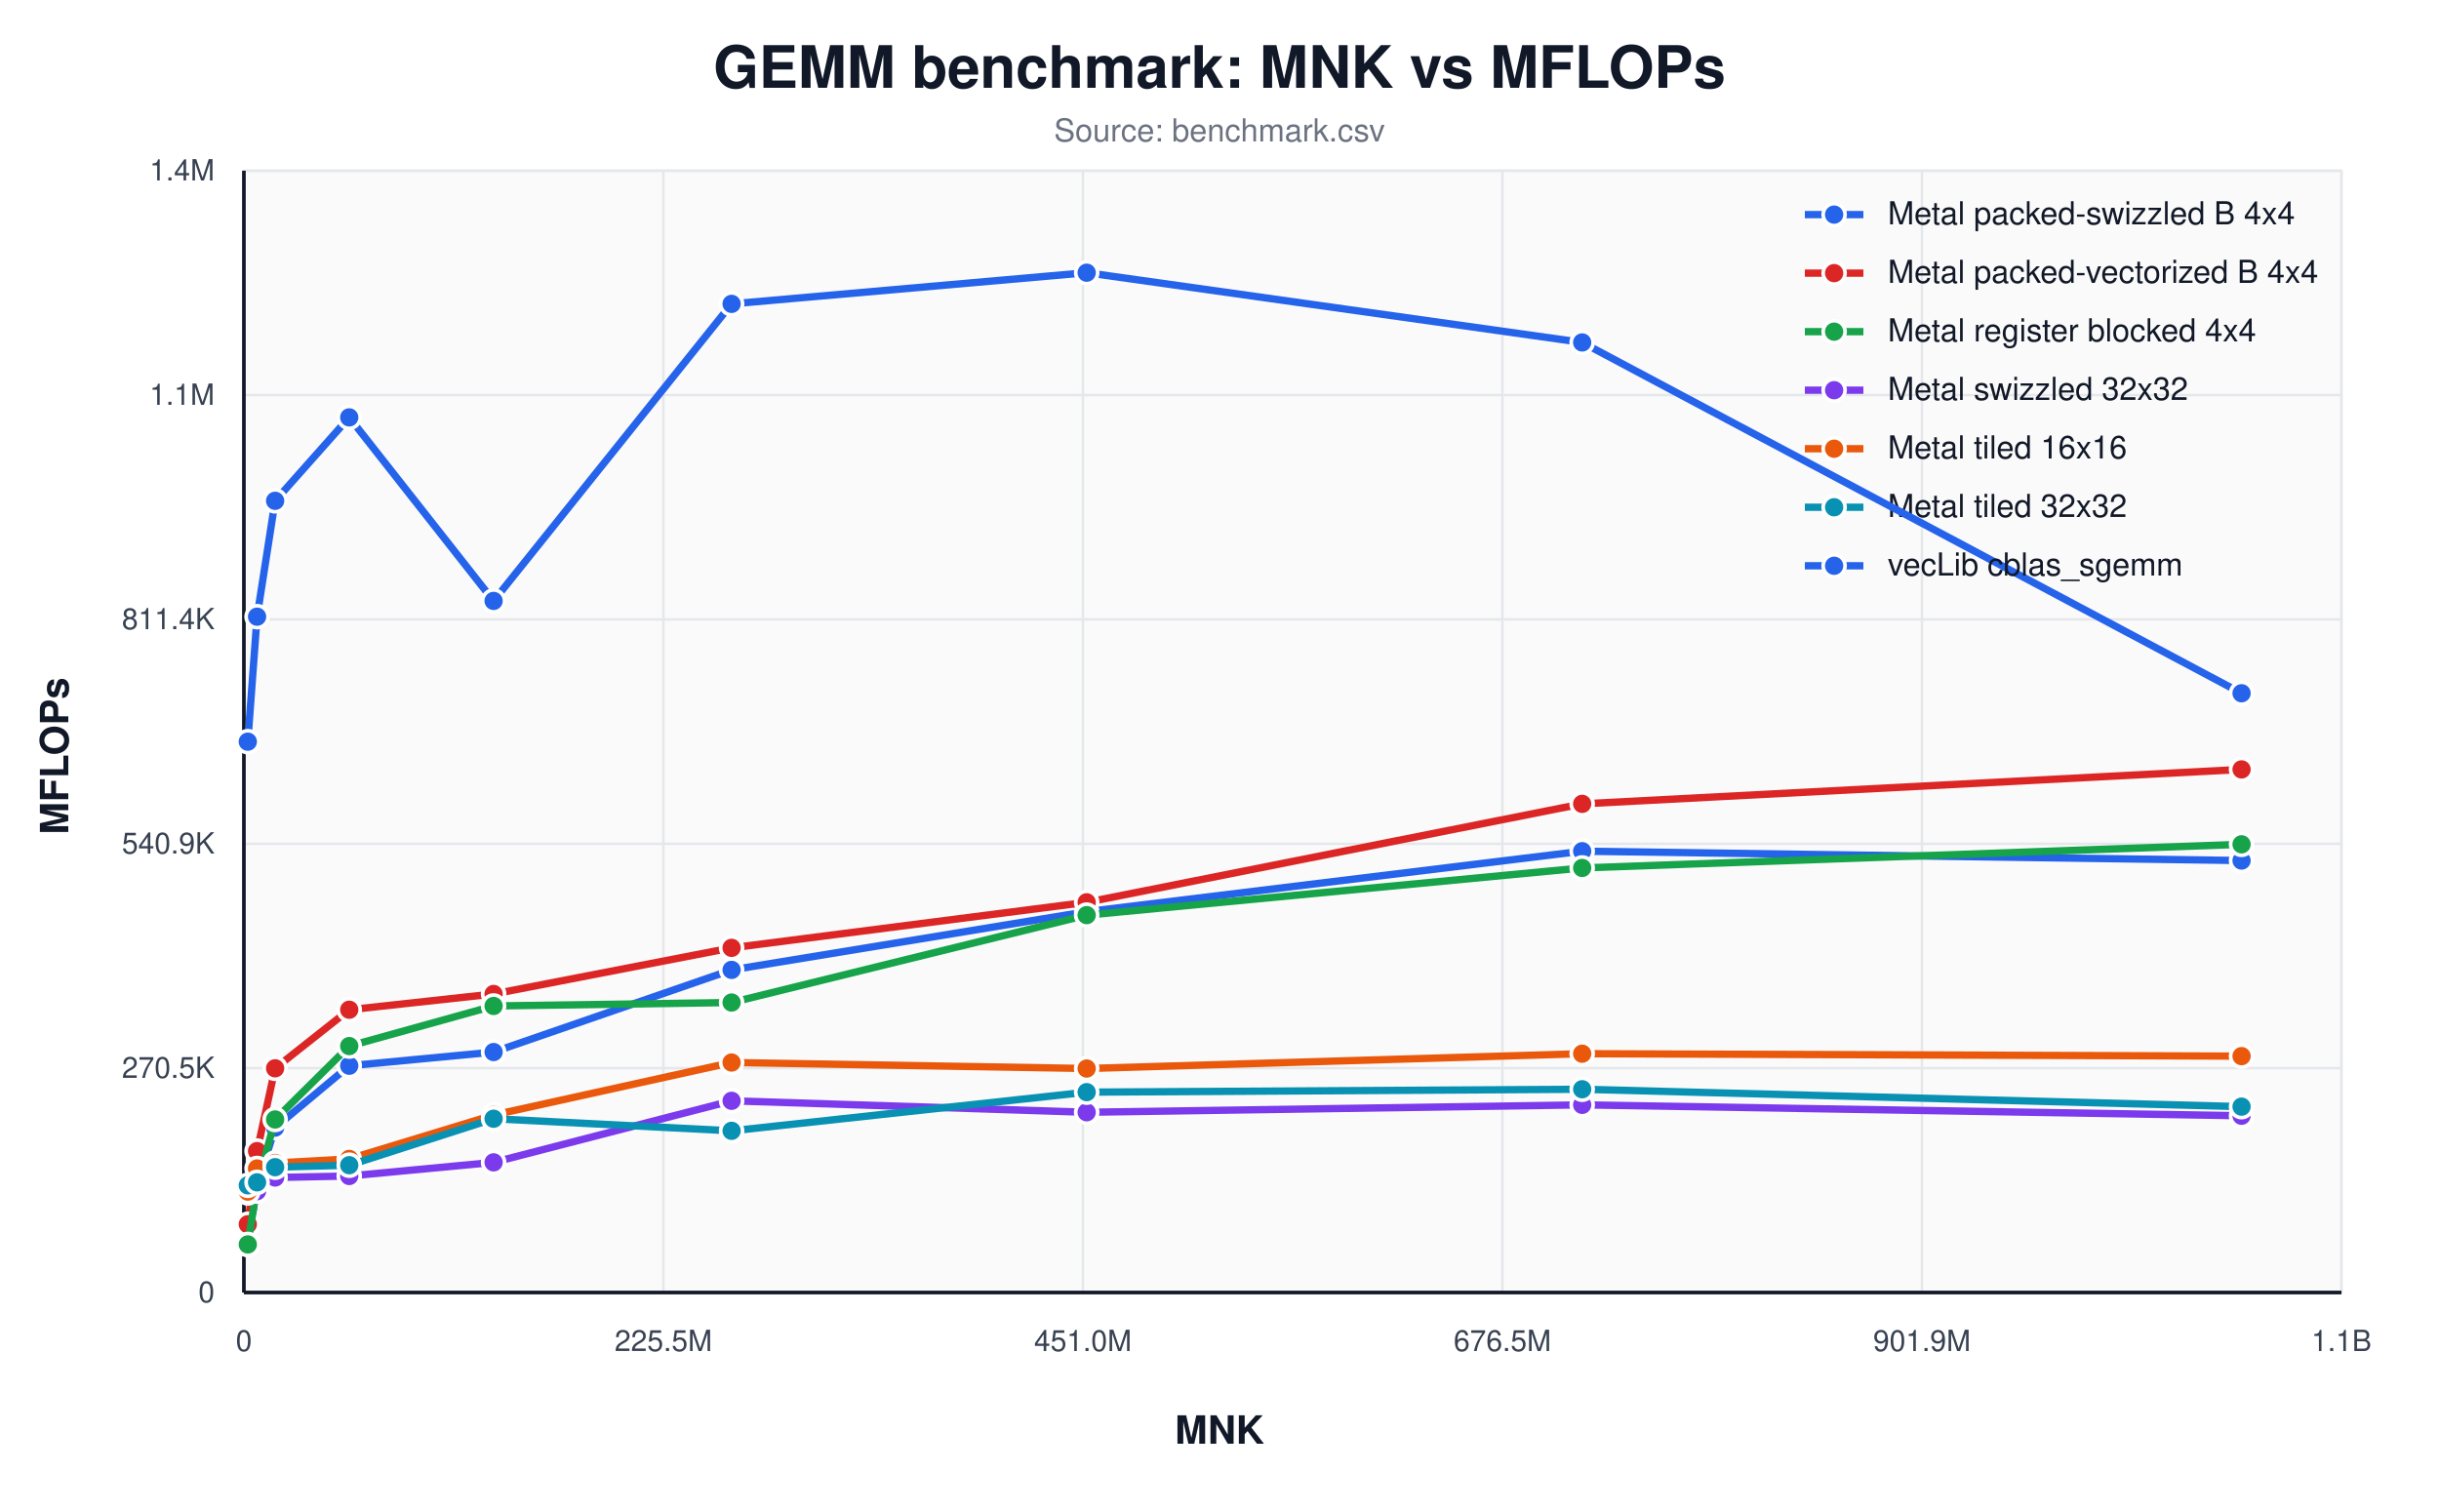
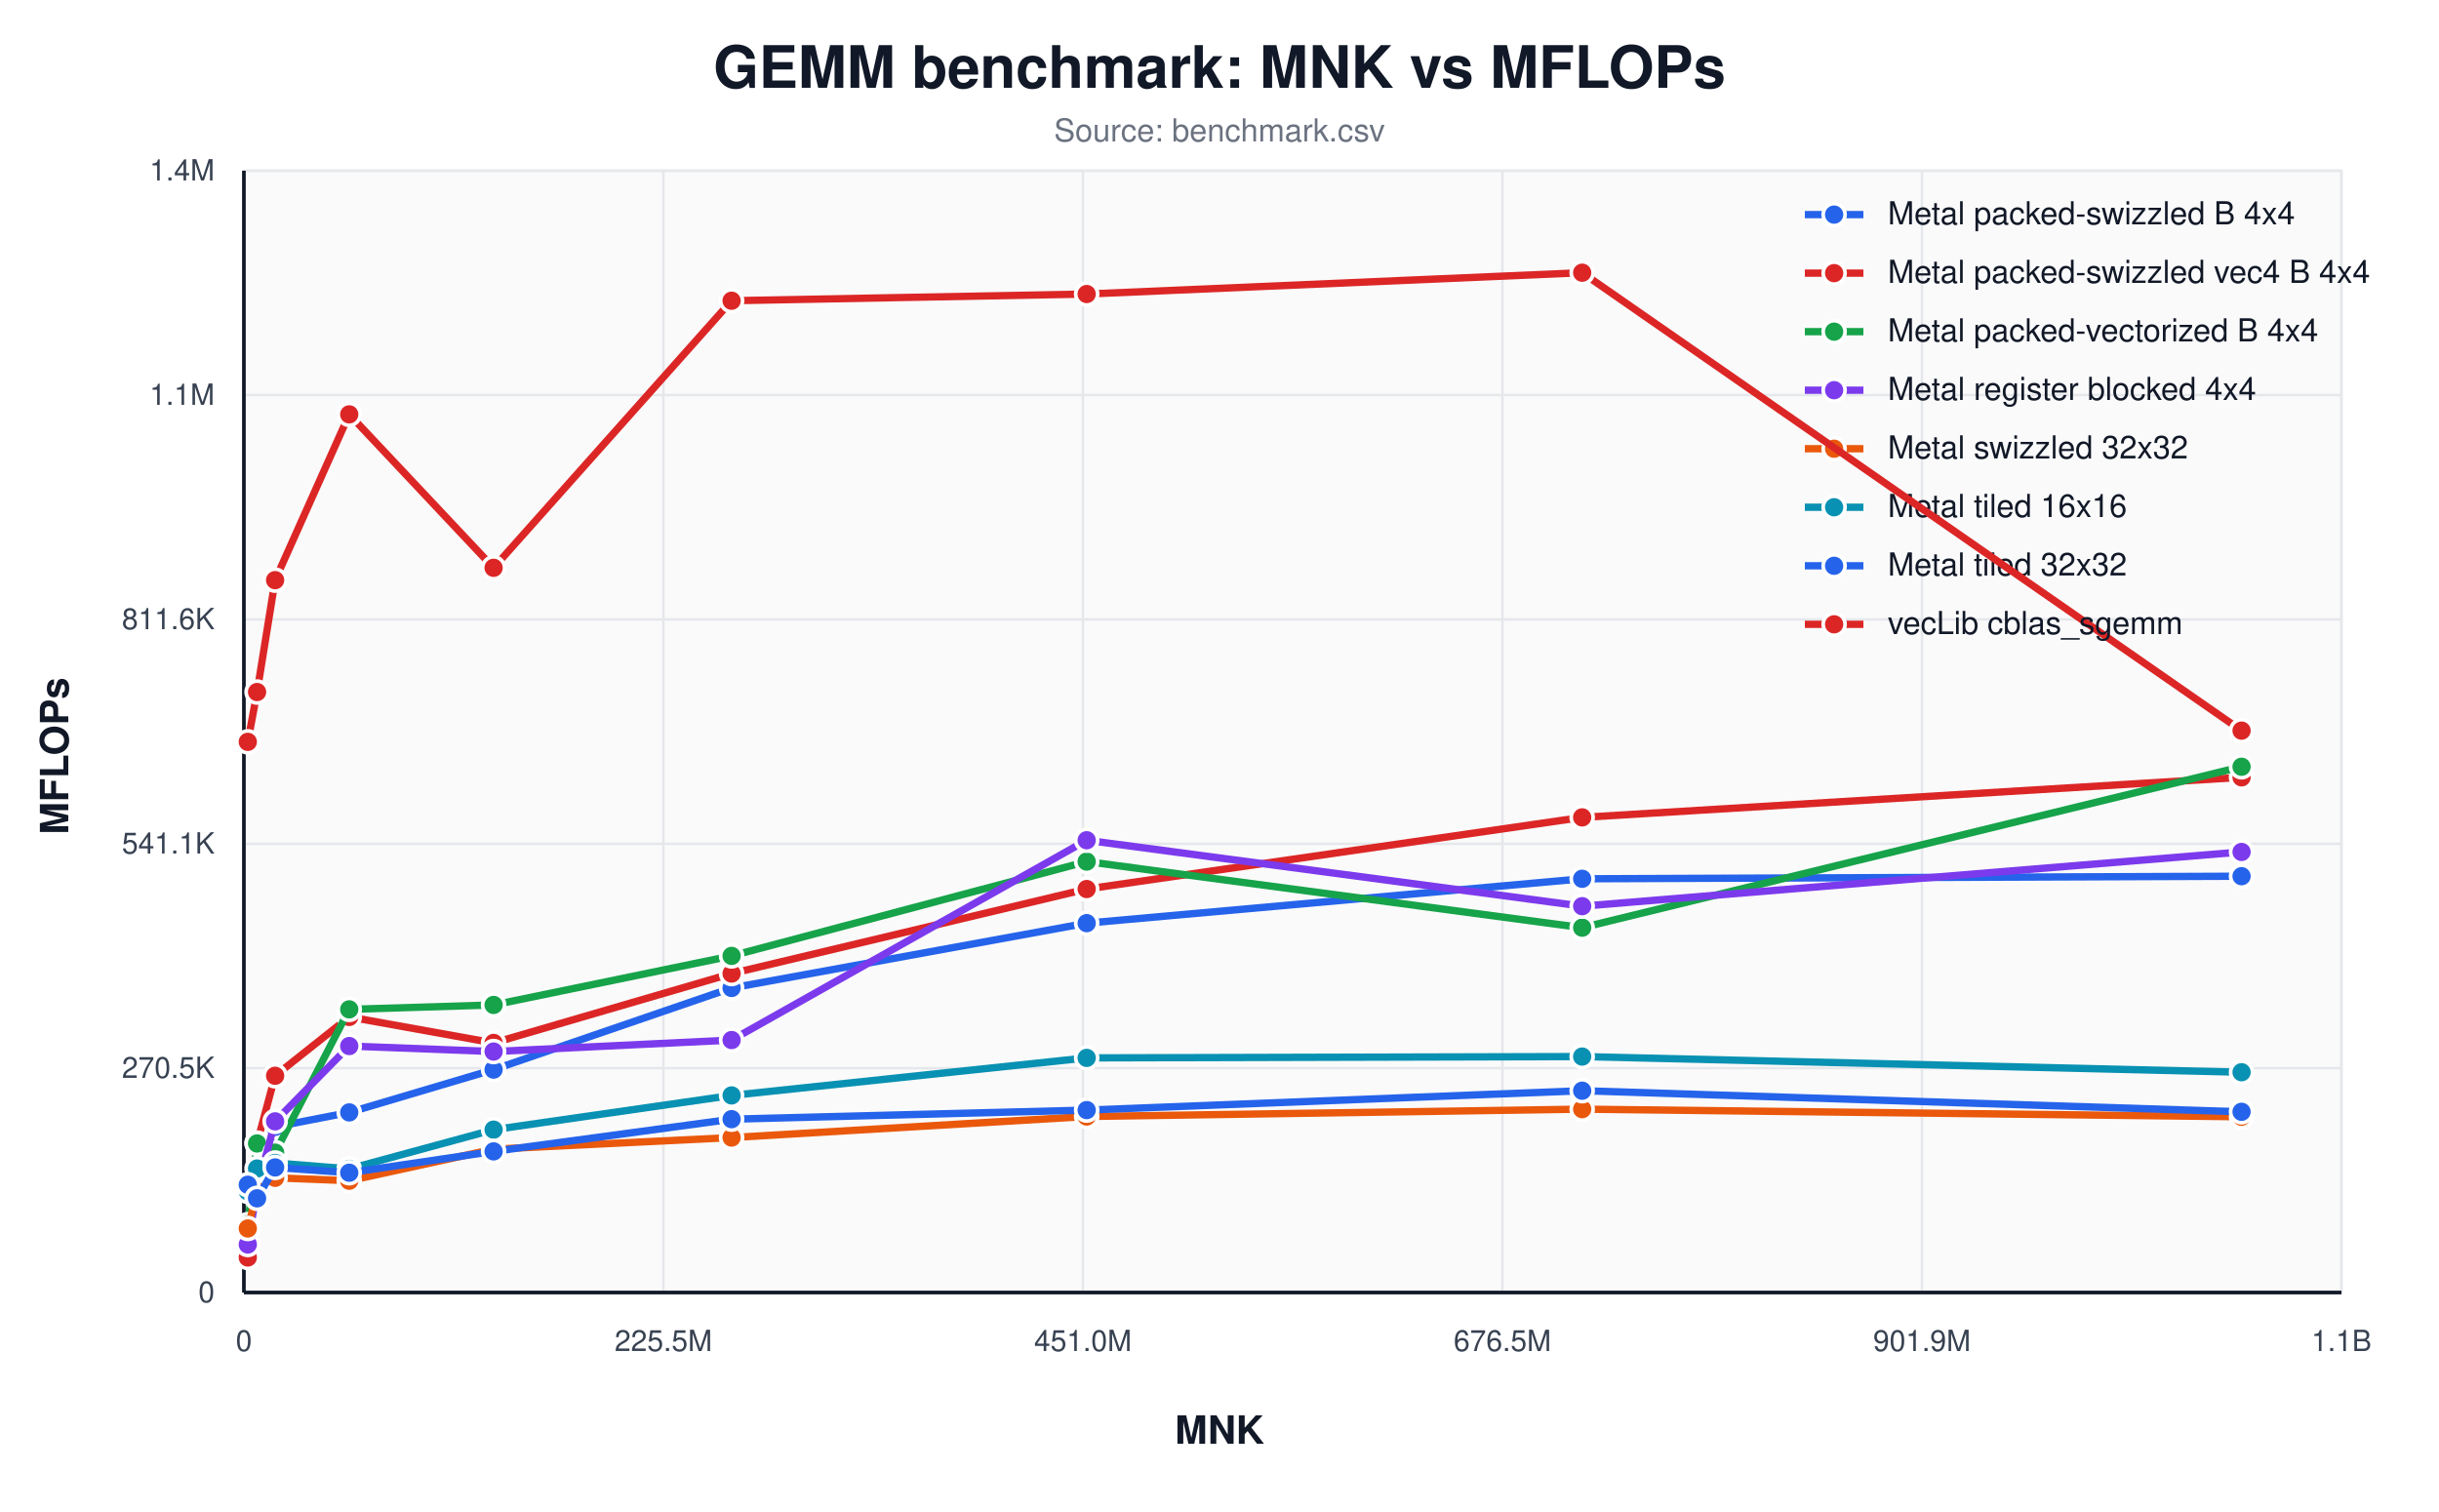
<svg xmlns="http://www.w3.org/2000/svg" width="1000" height="620" viewBox="0 0 1000 620">
  <rect width="100%" height="100%" fill="#ffffff" />
  <text x="500.00" y="36.00" fill="#111827" font-size="24" font-family="Helvetica, Arial, sans-serif" text-anchor="middle" font-weight="700">GEMM benchmark: MNK vs MFLOPs</text>
  <text x="500.00" y="58.00" fill="#6b7280" font-size="13" font-family="Helvetica, Arial, sans-serif" text-anchor="middle">Source: benchmark.csv</text>
  <rect x="100" y="70" width="860" height="460" fill="#fafafa" stroke="#e5e7eb" />
  <line x1="100.00" y1="530.00" x2="960.00" y2="530.00" stroke="#e5e7eb" stroke-width="1" />
  <text x="88.00" y="534.00" fill="#374151" font-size="12" font-family="Helvetica, Arial, sans-serif" text-anchor="end">0</text>
  <line x1="100.00" y1="438.00" x2="960.00" y2="438.00" stroke="#e5e7eb" stroke-width="1" />
  <text x="88.00" y="442.00" fill="#374151" font-size="12" font-family="Helvetica, Arial, sans-serif" text-anchor="end">270.5K</text>
  <line x1="100.00" y1="346.00" x2="960.00" y2="346.00" stroke="#e5e7eb" stroke-width="1" />
-   <text x="88.00" y="350.00" fill="#374151" font-size="12" font-family="Helvetica, Arial, sans-serif" text-anchor="end">540.9K</text>
+   <text x="88.00" y="350.00" fill="#374151" font-size="12" font-family="Helvetica, Arial, sans-serif" text-anchor="end">541.1K</text>
  <line x1="100.00" y1="254.00" x2="960.00" y2="254.00" stroke="#e5e7eb" stroke-width="1" />
-   <text x="88.00" y="258.00" fill="#374151" font-size="12" font-family="Helvetica, Arial, sans-serif" text-anchor="end">811.4K</text>
+   <text x="88.00" y="258.00" fill="#374151" font-size="12" font-family="Helvetica, Arial, sans-serif" text-anchor="end">811.6K</text>
  <line x1="100.00" y1="162.00" x2="960.00" y2="162.00" stroke="#e5e7eb" stroke-width="1" />
  <text x="88.00" y="166.00" fill="#374151" font-size="12" font-family="Helvetica, Arial, sans-serif" text-anchor="end">1.1M</text>
  <line x1="100.00" y1="70.00" x2="960.00" y2="70.00" stroke="#e5e7eb" stroke-width="1" />
  <text x="88.00" y="74.00" fill="#374151" font-size="12" font-family="Helvetica, Arial, sans-serif" text-anchor="end">1.4M</text>
  <line x1="100.00" y1="70.00" x2="100.00" y2="530.00" stroke="#e5e7eb" stroke-width="1" />
  <text x="100.00" y="554.00" fill="#374151" font-size="12" font-family="Helvetica, Arial, sans-serif" text-anchor="middle">0</text>
  <line x1="272.00" y1="70.00" x2="272.00" y2="530.00" stroke="#e5e7eb" stroke-width="1" />
  <text x="272.00" y="554.00" fill="#374151" font-size="12" font-family="Helvetica, Arial, sans-serif" text-anchor="middle">225.5M</text>
  <line x1="444.00" y1="70.00" x2="444.00" y2="530.00" stroke="#e5e7eb" stroke-width="1" />
  <text x="444.00" y="554.00" fill="#374151" font-size="12" font-family="Helvetica, Arial, sans-serif" text-anchor="middle">451.0M</text>
  <line x1="616.00" y1="70.00" x2="616.00" y2="530.00" stroke="#e5e7eb" stroke-width="1" />
  <text x="616.00" y="554.00" fill="#374151" font-size="12" font-family="Helvetica, Arial, sans-serif" text-anchor="middle">676.5M</text>
  <line x1="788.00" y1="70.00" x2="788.00" y2="530.00" stroke="#e5e7eb" stroke-width="1" />
  <text x="788.00" y="554.00" fill="#374151" font-size="12" font-family="Helvetica, Arial, sans-serif" text-anchor="middle">901.9M</text>
  <line x1="960.00" y1="70.00" x2="960.00" y2="530.00" stroke="#e5e7eb" stroke-width="1" />
  <text x="960.00" y="554.00" fill="#374151" font-size="12" font-family="Helvetica, Arial, sans-serif" text-anchor="middle">1.1B</text>
  <line x1="100.00" y1="530.00" x2="960.00" y2="530.00" stroke="#111827" stroke-width="1.5" />
  <line x1="100.00" y1="70.00" x2="100.00" y2="530.00" stroke="#111827" stroke-width="1.5" />
  <text x="500.00" y="592.00" fill="#111827" font-size="16" font-family="Helvetica, Arial, sans-serif" text-anchor="middle" font-weight="600">MNK</text>
  <text x="28.00" y="310.00" fill="#111827" font-size="16" font-family="Helvetica, Arial, sans-serif" text-anchor="middle" font-weight="600" transform="rotate(-90 28 310.00)">MFLOPs</text>
-   <polyline points="101.60,510.27 105.40,486.13 112.80,462.38 143.19,437.01 202.38,431.40 299.96,397.71 445.54,373.83 648.70,349.03 919.05,352.87" fill="none" stroke="#2563eb" stroke-width="3" stroke-linecap="round" stroke-linejoin="round" />
-   <circle cx="101.60" cy="510.27" r="4.50" fill="#2563eb" stroke="#ffffff" stroke-width="1.5" />
-   <circle cx="105.40" cy="486.13" r="4.50" fill="#2563eb" stroke="#ffffff" stroke-width="1.5" />
-   <circle cx="112.80" cy="462.38" r="4.50" fill="#2563eb" stroke="#ffffff" stroke-width="1.5" />
-   <circle cx="143.19" cy="437.01" r="4.50" fill="#2563eb" stroke="#ffffff" stroke-width="1.5" />
-   <circle cx="202.38" cy="431.40" r="4.50" fill="#2563eb" stroke="#ffffff" stroke-width="1.5" />
-   <circle cx="299.96" cy="397.71" r="4.50" fill="#2563eb" stroke="#ffffff" stroke-width="1.5" />
-   <circle cx="445.54" cy="373.83" r="4.50" fill="#2563eb" stroke="#ffffff" stroke-width="1.5" />
-   <circle cx="648.70" cy="349.03" r="4.50" fill="#2563eb" stroke="#ffffff" stroke-width="1.5" />
-   <circle cx="919.05" cy="352.87" r="4.50" fill="#2563eb" stroke="#ffffff" stroke-width="1.5" />
+   <polyline points="101.60,510.26 105.40,486.21 112.80,462.07 143.19,456.15 202.38,438.59 299.96,405.12 445.54,378.54 648.70,360.35 919.05,359.29" fill="none" stroke="#2563eb" stroke-width="3" stroke-linecap="round" stroke-linejoin="round" />
+   <circle cx="101.60" cy="510.26" r="4.50" fill="#2563eb" stroke="#ffffff" stroke-width="1.5" />
+   <circle cx="105.40" cy="486.21" r="4.50" fill="#2563eb" stroke="#ffffff" stroke-width="1.5" />
+   <circle cx="112.80" cy="462.07" r="4.50" fill="#2563eb" stroke="#ffffff" stroke-width="1.5" />
+   <circle cx="143.19" cy="456.15" r="4.50" fill="#2563eb" stroke="#ffffff" stroke-width="1.5" />
+   <circle cx="202.38" cy="438.59" r="4.50" fill="#2563eb" stroke="#ffffff" stroke-width="1.5" />
+   <circle cx="299.96" cy="405.12" r="4.50" fill="#2563eb" stroke="#ffffff" stroke-width="1.5" />
+   <circle cx="445.54" cy="378.54" r="4.50" fill="#2563eb" stroke="#ffffff" stroke-width="1.5" />
+   <circle cx="648.70" cy="360.35" r="4.50" fill="#2563eb" stroke="#ffffff" stroke-width="1.5" />
+   <circle cx="919.05" cy="359.29" r="4.50" fill="#2563eb" stroke="#ffffff" stroke-width="1.5" />
  <line x1="740.00" y1="88.00" x2="764.00" y2="88.00" stroke="#2563eb" stroke-width="3" />
  <circle cx="752.00" cy="88.00" r="4.50" fill="#2563eb" stroke="#ffffff" stroke-width="1.5" />
  <text x="774.00" y="92.00" fill="#111827" font-size="13" font-family="Helvetica, Arial, sans-serif">Metal packed-swizzled B 4x4</text>
-   <polyline points="101.60,502.02 105.40,472.01 112.80,438.06 143.19,414.04 202.38,407.58 299.96,388.67 445.54,369.99 648.70,329.62 919.05,315.50" fill="none" stroke="#dc2626" stroke-width="3" stroke-linecap="round" stroke-linejoin="round" />
-   <circle cx="101.60" cy="502.02" r="4.50" fill="#dc2626" stroke="#ffffff" stroke-width="1.5" />
-   <circle cx="105.40" cy="472.01" r="4.50" fill="#dc2626" stroke="#ffffff" stroke-width="1.5" />
-   <circle cx="112.80" cy="438.06" r="4.50" fill="#dc2626" stroke="#ffffff" stroke-width="1.5" />
-   <circle cx="143.19" cy="414.04" r="4.50" fill="#dc2626" stroke="#ffffff" stroke-width="1.5" />
-   <circle cx="202.38" cy="407.58" r="4.50" fill="#dc2626" stroke="#ffffff" stroke-width="1.5" />
-   <circle cx="299.96" cy="388.67" r="4.50" fill="#dc2626" stroke="#ffffff" stroke-width="1.5" />
-   <circle cx="445.54" cy="369.99" r="4.50" fill="#dc2626" stroke="#ffffff" stroke-width="1.5" />
-   <circle cx="648.70" cy="329.62" r="4.50" fill="#dc2626" stroke="#ffffff" stroke-width="1.5" />
-   <circle cx="919.05" cy="315.50" r="4.50" fill="#dc2626" stroke="#ffffff" stroke-width="1.5" />
+   <polyline points="101.60,515.63 105.40,468.73 112.80,441.12 143.19,417.00 202.38,427.66 299.96,399.20 445.54,364.55 648.70,335.17 919.05,318.75" fill="none" stroke="#dc2626" stroke-width="3" stroke-linecap="round" stroke-linejoin="round" />
+   <circle cx="101.60" cy="515.63" r="4.50" fill="#dc2626" stroke="#ffffff" stroke-width="1.5" />
+   <circle cx="105.40" cy="468.73" r="4.50" fill="#dc2626" stroke="#ffffff" stroke-width="1.5" />
+   <circle cx="112.80" cy="441.12" r="4.50" fill="#dc2626" stroke="#ffffff" stroke-width="1.5" />
+   <circle cx="143.19" cy="417.00" r="4.50" fill="#dc2626" stroke="#ffffff" stroke-width="1.5" />
+   <circle cx="202.38" cy="427.66" r="4.50" fill="#dc2626" stroke="#ffffff" stroke-width="1.5" />
+   <circle cx="299.96" cy="399.20" r="4.50" fill="#dc2626" stroke="#ffffff" stroke-width="1.5" />
+   <circle cx="445.54" cy="364.55" r="4.50" fill="#dc2626" stroke="#ffffff" stroke-width="1.5" />
+   <circle cx="648.70" cy="335.17" r="4.50" fill="#dc2626" stroke="#ffffff" stroke-width="1.5" />
+   <circle cx="919.05" cy="318.75" r="4.50" fill="#dc2626" stroke="#ffffff" stroke-width="1.5" />
  <line x1="740.00" y1="112.00" x2="764.00" y2="112.00" stroke="#dc2626" stroke-width="3" />
  <circle cx="752.00" cy="112.00" r="4.50" fill="#dc2626" stroke="#ffffff" stroke-width="1.5" />
-   <text x="774.00" y="116.00" fill="#111827" font-size="13" font-family="Helvetica, Arial, sans-serif">Metal packed-vectorized B 4x4</text>
-   <polyline points="101.60,510.29 105.40,486.35 112.80,459.04 143.19,428.95 202.38,412.50 299.96,411.09 445.54,375.25 648.70,355.90 919.05,346.22" fill="none" stroke="#16a34a" stroke-width="3" stroke-linecap="round" stroke-linejoin="round" />
-   <circle cx="101.60" cy="510.29" r="4.50" fill="#16a34a" stroke="#ffffff" stroke-width="1.5" />
-   <circle cx="105.40" cy="486.35" r="4.50" fill="#16a34a" stroke="#ffffff" stroke-width="1.5" />
-   <circle cx="112.80" cy="459.04" r="4.50" fill="#16a34a" stroke="#ffffff" stroke-width="1.5" />
-   <circle cx="143.19" cy="428.95" r="4.50" fill="#16a34a" stroke="#ffffff" stroke-width="1.5" />
-   <circle cx="202.38" cy="412.50" r="4.50" fill="#16a34a" stroke="#ffffff" stroke-width="1.5" />
-   <circle cx="299.96" cy="411.09" r="4.50" fill="#16a34a" stroke="#ffffff" stroke-width="1.5" />
-   <circle cx="445.54" cy="375.25" r="4.50" fill="#16a34a" stroke="#ffffff" stroke-width="1.5" />
-   <circle cx="648.70" cy="355.90" r="4.50" fill="#16a34a" stroke="#ffffff" stroke-width="1.5" />
-   <circle cx="919.05" cy="346.22" r="4.50" fill="#16a34a" stroke="#ffffff" stroke-width="1.5" />
+   <text x="774.00" y="116.00" fill="#111827" font-size="13" font-family="Helvetica, Arial, sans-serif">Metal packed-swizzled vec4 B 4x4</text>
+   <polyline points="101.60,502.16 105.40,468.88 112.80,472.64 143.19,413.89 202.38,412.08 299.96,391.97 445.54,353.29 648.70,380.40 919.05,314.41" fill="none" stroke="#16a34a" stroke-width="3" stroke-linecap="round" stroke-linejoin="round" />
+   <circle cx="101.60" cy="502.16" r="4.50" fill="#16a34a" stroke="#ffffff" stroke-width="1.5" />
+   <circle cx="105.40" cy="468.88" r="4.50" fill="#16a34a" stroke="#ffffff" stroke-width="1.5" />
+   <circle cx="112.80" cy="472.64" r="4.50" fill="#16a34a" stroke="#ffffff" stroke-width="1.5" />
+   <circle cx="143.19" cy="413.89" r="4.50" fill="#16a34a" stroke="#ffffff" stroke-width="1.5" />
+   <circle cx="202.38" cy="412.08" r="4.50" fill="#16a34a" stroke="#ffffff" stroke-width="1.5" />
+   <circle cx="299.96" cy="391.97" r="4.50" fill="#16a34a" stroke="#ffffff" stroke-width="1.5" />
+   <circle cx="445.54" cy="353.29" r="4.50" fill="#16a34a" stroke="#ffffff" stroke-width="1.5" />
+   <circle cx="648.70" cy="380.40" r="4.50" fill="#16a34a" stroke="#ffffff" stroke-width="1.5" />
+   <circle cx="919.05" cy="314.41" r="4.50" fill="#16a34a" stroke="#ffffff" stroke-width="1.5" />
  <line x1="740.00" y1="136.00" x2="764.00" y2="136.00" stroke="#16a34a" stroke-width="3" />
  <circle cx="752.00" cy="136.00" r="4.50" fill="#16a34a" stroke="#ffffff" stroke-width="1.5" />
-   <text x="774.00" y="140.00" fill="#111827" font-size="13" font-family="Helvetica, Arial, sans-serif">Metal register blocked 4x4</text>
-   <polyline points="101.60,489.17 105.40,488.44 112.80,482.84 143.19,482.22 202.38,476.63 299.96,451.39 445.54,456.09 648.70,453.05 919.05,457.52" fill="none" stroke="#7c3aed" stroke-width="3" stroke-linecap="round" stroke-linejoin="round" />
-   <circle cx="101.60" cy="489.17" r="4.50" fill="#7c3aed" stroke="#ffffff" stroke-width="1.5" />
-   <circle cx="105.40" cy="488.44" r="4.50" fill="#7c3aed" stroke="#ffffff" stroke-width="1.5" />
-   <circle cx="112.80" cy="482.84" r="4.50" fill="#7c3aed" stroke="#ffffff" stroke-width="1.5" />
-   <circle cx="143.19" cy="482.22" r="4.50" fill="#7c3aed" stroke="#ffffff" stroke-width="1.5" />
-   <circle cx="202.38" cy="476.63" r="4.50" fill="#7c3aed" stroke="#ffffff" stroke-width="1.5" />
-   <circle cx="299.96" cy="451.39" r="4.50" fill="#7c3aed" stroke="#ffffff" stroke-width="1.5" />
-   <circle cx="445.54" cy="456.09" r="4.50" fill="#7c3aed" stroke="#ffffff" stroke-width="1.5" />
-   <circle cx="648.70" cy="453.05" r="4.50" fill="#7c3aed" stroke="#ffffff" stroke-width="1.5" />
-   <circle cx="919.05" cy="457.52" r="4.50" fill="#7c3aed" stroke="#ffffff" stroke-width="1.5" />
+   <text x="774.00" y="140.00" fill="#111827" font-size="13" font-family="Helvetica, Arial, sans-serif">Metal packed-vectorized B 4x4</text>
+   <polyline points="101.60,510.30 105.40,487.48 112.80,459.82 143.19,428.93 202.38,431.19 299.96,426.48 445.54,344.55 648.70,371.58 919.05,349.34" fill="none" stroke="#7c3aed" stroke-width="3" stroke-linecap="round" stroke-linejoin="round" />
+   <circle cx="101.60" cy="510.30" r="4.50" fill="#7c3aed" stroke="#ffffff" stroke-width="1.5" />
+   <circle cx="105.40" cy="487.48" r="4.50" fill="#7c3aed" stroke="#ffffff" stroke-width="1.5" />
+   <circle cx="112.80" cy="459.82" r="4.50" fill="#7c3aed" stroke="#ffffff" stroke-width="1.5" />
+   <circle cx="143.19" cy="428.93" r="4.50" fill="#7c3aed" stroke="#ffffff" stroke-width="1.5" />
+   <circle cx="202.38" cy="431.19" r="4.50" fill="#7c3aed" stroke="#ffffff" stroke-width="1.5" />
+   <circle cx="299.96" cy="426.48" r="4.50" fill="#7c3aed" stroke="#ffffff" stroke-width="1.5" />
+   <circle cx="445.54" cy="344.55" r="4.50" fill="#7c3aed" stroke="#ffffff" stroke-width="1.5" />
+   <circle cx="648.70" cy="371.58" r="4.50" fill="#7c3aed" stroke="#ffffff" stroke-width="1.5" />
+   <circle cx="919.05" cy="349.34" r="4.50" fill="#7c3aed" stroke="#ffffff" stroke-width="1.5" />
  <line x1="740.00" y1="160.00" x2="764.00" y2="160.00" stroke="#7c3aed" stroke-width="3" />
  <circle cx="752.00" cy="160.00" r="4.50" fill="#7c3aed" stroke="#ffffff" stroke-width="1.5" />
-   <text x="774.00" y="164.00" fill="#111827" font-size="13" font-family="Helvetica, Arial, sans-serif">Metal swizzled 32x32</text>
-   <polyline points="101.60,488.62 105.40,479.14 112.80,476.89 143.19,475.22 202.38,457.21 299.96,435.69 445.54,438.15 648.70,432.07 919.05,433.07" fill="none" stroke="#ea580c" stroke-width="3" stroke-linecap="round" stroke-linejoin="round" />
-   <circle cx="101.60" cy="488.62" r="4.50" fill="#ea580c" stroke="#ffffff" stroke-width="1.5" />
-   <circle cx="105.40" cy="479.14" r="4.50" fill="#ea580c" stroke="#ffffff" stroke-width="1.5" />
-   <circle cx="112.80" cy="476.89" r="4.50" fill="#ea580c" stroke="#ffffff" stroke-width="1.5" />
-   <circle cx="143.19" cy="475.22" r="4.50" fill="#ea580c" stroke="#ffffff" stroke-width="1.5" />
-   <circle cx="202.38" cy="457.21" r="4.50" fill="#ea580c" stroke="#ffffff" stroke-width="1.5" />
-   <circle cx="299.96" cy="435.69" r="4.50" fill="#ea580c" stroke="#ffffff" stroke-width="1.5" />
-   <circle cx="445.54" cy="438.15" r="4.50" fill="#ea580c" stroke="#ffffff" stroke-width="1.5" />
-   <circle cx="648.70" cy="432.07" r="4.50" fill="#ea580c" stroke="#ffffff" stroke-width="1.5" />
-   <circle cx="919.05" cy="433.07" r="4.50" fill="#ea580c" stroke="#ffffff" stroke-width="1.5" />
+   <text x="774.00" y="164.00" fill="#111827" font-size="13" font-family="Helvetica, Arial, sans-serif">Metal register blocked 4x4</text>
+   <polyline points="101.60,503.74 105.40,488.48 112.80,482.97 143.19,484.16 202.38,471.21 299.96,466.46 445.54,457.83 648.70,454.81 919.05,457.94" fill="none" stroke="#ea580c" stroke-width="3" stroke-linecap="round" stroke-linejoin="round" />
+   <circle cx="101.60" cy="503.74" r="4.50" fill="#ea580c" stroke="#ffffff" stroke-width="1.5" />
+   <circle cx="105.40" cy="488.48" r="4.50" fill="#ea580c" stroke="#ffffff" stroke-width="1.5" />
+   <circle cx="112.80" cy="482.97" r="4.50" fill="#ea580c" stroke="#ffffff" stroke-width="1.5" />
+   <circle cx="143.19" cy="484.16" r="4.50" fill="#ea580c" stroke="#ffffff" stroke-width="1.5" />
+   <circle cx="202.38" cy="471.21" r="4.50" fill="#ea580c" stroke="#ffffff" stroke-width="1.5" />
+   <circle cx="299.96" cy="466.46" r="4.50" fill="#ea580c" stroke="#ffffff" stroke-width="1.5" />
+   <circle cx="445.54" cy="457.83" r="4.50" fill="#ea580c" stroke="#ffffff" stroke-width="1.5" />
+   <circle cx="648.70" cy="454.81" r="4.50" fill="#ea580c" stroke="#ffffff" stroke-width="1.5" />
+   <circle cx="919.05" cy="457.94" r="4.50" fill="#ea580c" stroke="#ffffff" stroke-width="1.5" />
  <line x1="740.00" y1="184.00" x2="764.00" y2="184.00" stroke="#ea580c" stroke-width="3" />
  <circle cx="752.00" cy="184.00" r="4.50" fill="#ea580c" stroke="#ffffff" stroke-width="1.5" />
-   <text x="774.00" y="188.00" fill="#111827" font-size="13" font-family="Helvetica, Arial, sans-serif">Metal tiled 16x16</text>
-   <polyline points="101.60,486.04 105.40,484.82 112.80,478.61 143.19,477.80 202.38,458.74 299.96,463.70 445.54,447.84 648.70,446.65 919.05,453.78" fill="none" stroke="#0891b2" stroke-width="3" stroke-linecap="round" stroke-linejoin="round" />
-   <circle cx="101.60" cy="486.04" r="4.50" fill="#0891b2" stroke="#ffffff" stroke-width="1.5" />
-   <circle cx="105.40" cy="484.82" r="4.50" fill="#0891b2" stroke="#ffffff" stroke-width="1.5" />
-   <circle cx="112.80" cy="478.61" r="4.50" fill="#0891b2" stroke="#ffffff" stroke-width="1.5" />
-   <circle cx="143.19" cy="477.80" r="4.50" fill="#0891b2" stroke="#ffffff" stroke-width="1.5" />
-   <circle cx="202.38" cy="458.74" r="4.50" fill="#0891b2" stroke="#ffffff" stroke-width="1.5" />
-   <circle cx="299.96" cy="463.70" r="4.50" fill="#0891b2" stroke="#ffffff" stroke-width="1.5" />
-   <circle cx="445.54" cy="447.84" r="4.50" fill="#0891b2" stroke="#ffffff" stroke-width="1.5" />
-   <circle cx="648.70" cy="446.65" r="4.50" fill="#0891b2" stroke="#ffffff" stroke-width="1.5" />
-   <circle cx="919.05" cy="453.78" r="4.50" fill="#0891b2" stroke="#ffffff" stroke-width="1.5" />
+   <text x="774.00" y="188.00" fill="#111827" font-size="13" font-family="Helvetica, Arial, sans-serif">Metal swizzled 32x32</text>
+   <polyline points="101.60,488.54 105.40,479.17 112.80,476.89 143.19,479.30 202.38,463.22 299.96,449.18 445.54,433.79 648.70,433.25 919.05,439.67" fill="none" stroke="#0891b2" stroke-width="3" stroke-linecap="round" stroke-linejoin="round" />
+   <circle cx="101.60" cy="488.54" r="4.50" fill="#0891b2" stroke="#ffffff" stroke-width="1.5" />
+   <circle cx="105.40" cy="479.17" r="4.50" fill="#0891b2" stroke="#ffffff" stroke-width="1.5" />
+   <circle cx="112.80" cy="476.89" r="4.50" fill="#0891b2" stroke="#ffffff" stroke-width="1.5" />
+   <circle cx="143.19" cy="479.30" r="4.50" fill="#0891b2" stroke="#ffffff" stroke-width="1.5" />
+   <circle cx="202.38" cy="463.22" r="4.50" fill="#0891b2" stroke="#ffffff" stroke-width="1.5" />
+   <circle cx="299.96" cy="449.18" r="4.50" fill="#0891b2" stroke="#ffffff" stroke-width="1.5" />
+   <circle cx="445.54" cy="433.79" r="4.50" fill="#0891b2" stroke="#ffffff" stroke-width="1.5" />
+   <circle cx="648.70" cy="433.25" r="4.50" fill="#0891b2" stroke="#ffffff" stroke-width="1.5" />
+   <circle cx="919.05" cy="439.67" r="4.50" fill="#0891b2" stroke="#ffffff" stroke-width="1.5" />
  <line x1="740.00" y1="208.00" x2="764.00" y2="208.00" stroke="#0891b2" stroke-width="3" />
  <circle cx="752.00" cy="208.00" r="4.50" fill="#0891b2" stroke="#ffffff" stroke-width="1.5" />
-   <text x="774.00" y="212.00" fill="#111827" font-size="13" font-family="Helvetica, Arial, sans-serif">Metal tiled 32x32</text>
-   <polyline points="101.60,304.13 105.40,252.87 112.80,205.36 143.19,171.15 202.38,246.41 299.96,124.60 445.54,111.82 648.70,140.42 919.05,284.27" fill="none" stroke="#2563eb" stroke-width="3" stroke-linecap="round" stroke-linejoin="round" />
-   <circle cx="101.60" cy="304.13" r="4.50" fill="#2563eb" stroke="#ffffff" stroke-width="1.5" />
-   <circle cx="105.40" cy="252.87" r="4.50" fill="#2563eb" stroke="#ffffff" stroke-width="1.5" />
-   <circle cx="112.80" cy="205.36" r="4.50" fill="#2563eb" stroke="#ffffff" stroke-width="1.5" />
-   <circle cx="143.19" cy="171.15" r="4.50" fill="#2563eb" stroke="#ffffff" stroke-width="1.5" />
-   <circle cx="202.38" cy="246.41" r="4.50" fill="#2563eb" stroke="#ffffff" stroke-width="1.5" />
-   <circle cx="299.96" cy="124.60" r="4.50" fill="#2563eb" stroke="#ffffff" stroke-width="1.5" />
-   <circle cx="445.54" cy="111.82" r="4.50" fill="#2563eb" stroke="#ffffff" stroke-width="1.5" />
-   <circle cx="648.70" cy="140.42" r="4.50" fill="#2563eb" stroke="#ffffff" stroke-width="1.5" />
-   <circle cx="919.05" cy="284.27" r="4.50" fill="#2563eb" stroke="#ffffff" stroke-width="1.5" />
+   <text x="774.00" y="212.00" fill="#111827" font-size="13" font-family="Helvetica, Arial, sans-serif">Metal tiled 16x16</text>
+   <polyline points="101.60,485.81 105.40,491.38 112.80,478.71 143.19,480.88 202.38,472.13 299.96,458.92 445.54,455.20 648.70,447.25 919.05,455.90" fill="none" stroke="#2563eb" stroke-width="3" stroke-linecap="round" stroke-linejoin="round" />
+   <circle cx="101.60" cy="485.81" r="4.50" fill="#2563eb" stroke="#ffffff" stroke-width="1.5" />
+   <circle cx="105.40" cy="491.38" r="4.50" fill="#2563eb" stroke="#ffffff" stroke-width="1.5" />
+   <circle cx="112.80" cy="478.71" r="4.50" fill="#2563eb" stroke="#ffffff" stroke-width="1.5" />
+   <circle cx="143.19" cy="480.88" r="4.50" fill="#2563eb" stroke="#ffffff" stroke-width="1.5" />
+   <circle cx="202.38" cy="472.13" r="4.50" fill="#2563eb" stroke="#ffffff" stroke-width="1.5" />
+   <circle cx="299.96" cy="458.92" r="4.50" fill="#2563eb" stroke="#ffffff" stroke-width="1.5" />
+   <circle cx="445.54" cy="455.20" r="4.50" fill="#2563eb" stroke="#ffffff" stroke-width="1.5" />
+   <circle cx="648.70" cy="447.25" r="4.50" fill="#2563eb" stroke="#ffffff" stroke-width="1.5" />
+   <circle cx="919.05" cy="455.90" r="4.50" fill="#2563eb" stroke="#ffffff" stroke-width="1.5" />
  <line x1="740.00" y1="232.00" x2="764.00" y2="232.00" stroke="#2563eb" stroke-width="3" />
  <circle cx="752.00" cy="232.00" r="4.50" fill="#2563eb" stroke="#ffffff" stroke-width="1.5" />
-   <text x="774.00" y="236.00" fill="#111827" font-size="13" font-family="Helvetica, Arial, sans-serif">vecLib cblas_sgemm</text>
+   <text x="774.00" y="236.00" fill="#111827" font-size="13" font-family="Helvetica, Arial, sans-serif">Metal tiled 32x32</text>
+   <polyline points="101.60,304.20 105.40,283.77 112.80,237.89 143.19,169.91 202.38,232.83 299.96,123.31 445.54,120.57 648.70,111.82 919.05,299.60" fill="none" stroke="#dc2626" stroke-width="3" stroke-linecap="round" stroke-linejoin="round" />
+   <circle cx="101.60" cy="304.20" r="4.50" fill="#dc2626" stroke="#ffffff" stroke-width="1.5" />
+   <circle cx="105.40" cy="283.77" r="4.50" fill="#dc2626" stroke="#ffffff" stroke-width="1.5" />
+   <circle cx="112.80" cy="237.89" r="4.50" fill="#dc2626" stroke="#ffffff" stroke-width="1.5" />
+   <circle cx="143.19" cy="169.91" r="4.50" fill="#dc2626" stroke="#ffffff" stroke-width="1.5" />
+   <circle cx="202.38" cy="232.83" r="4.50" fill="#dc2626" stroke="#ffffff" stroke-width="1.5" />
+   <circle cx="299.96" cy="123.31" r="4.50" fill="#dc2626" stroke="#ffffff" stroke-width="1.5" />
+   <circle cx="445.54" cy="120.57" r="4.50" fill="#dc2626" stroke="#ffffff" stroke-width="1.5" />
+   <circle cx="648.70" cy="111.82" r="4.50" fill="#dc2626" stroke="#ffffff" stroke-width="1.5" />
+   <circle cx="919.05" cy="299.60" r="4.50" fill="#dc2626" stroke="#ffffff" stroke-width="1.5" />
+   <line x1="740.00" y1="256.00" x2="764.00" y2="256.00" stroke="#dc2626" stroke-width="3" />
+   <circle cx="752.00" cy="256.00" r="4.50" fill="#dc2626" stroke="#ffffff" stroke-width="1.5" />
+   <text x="774.00" y="260.00" fill="#111827" font-size="13" font-family="Helvetica, Arial, sans-serif">vecLib cblas_sgemm</text>
</svg>
